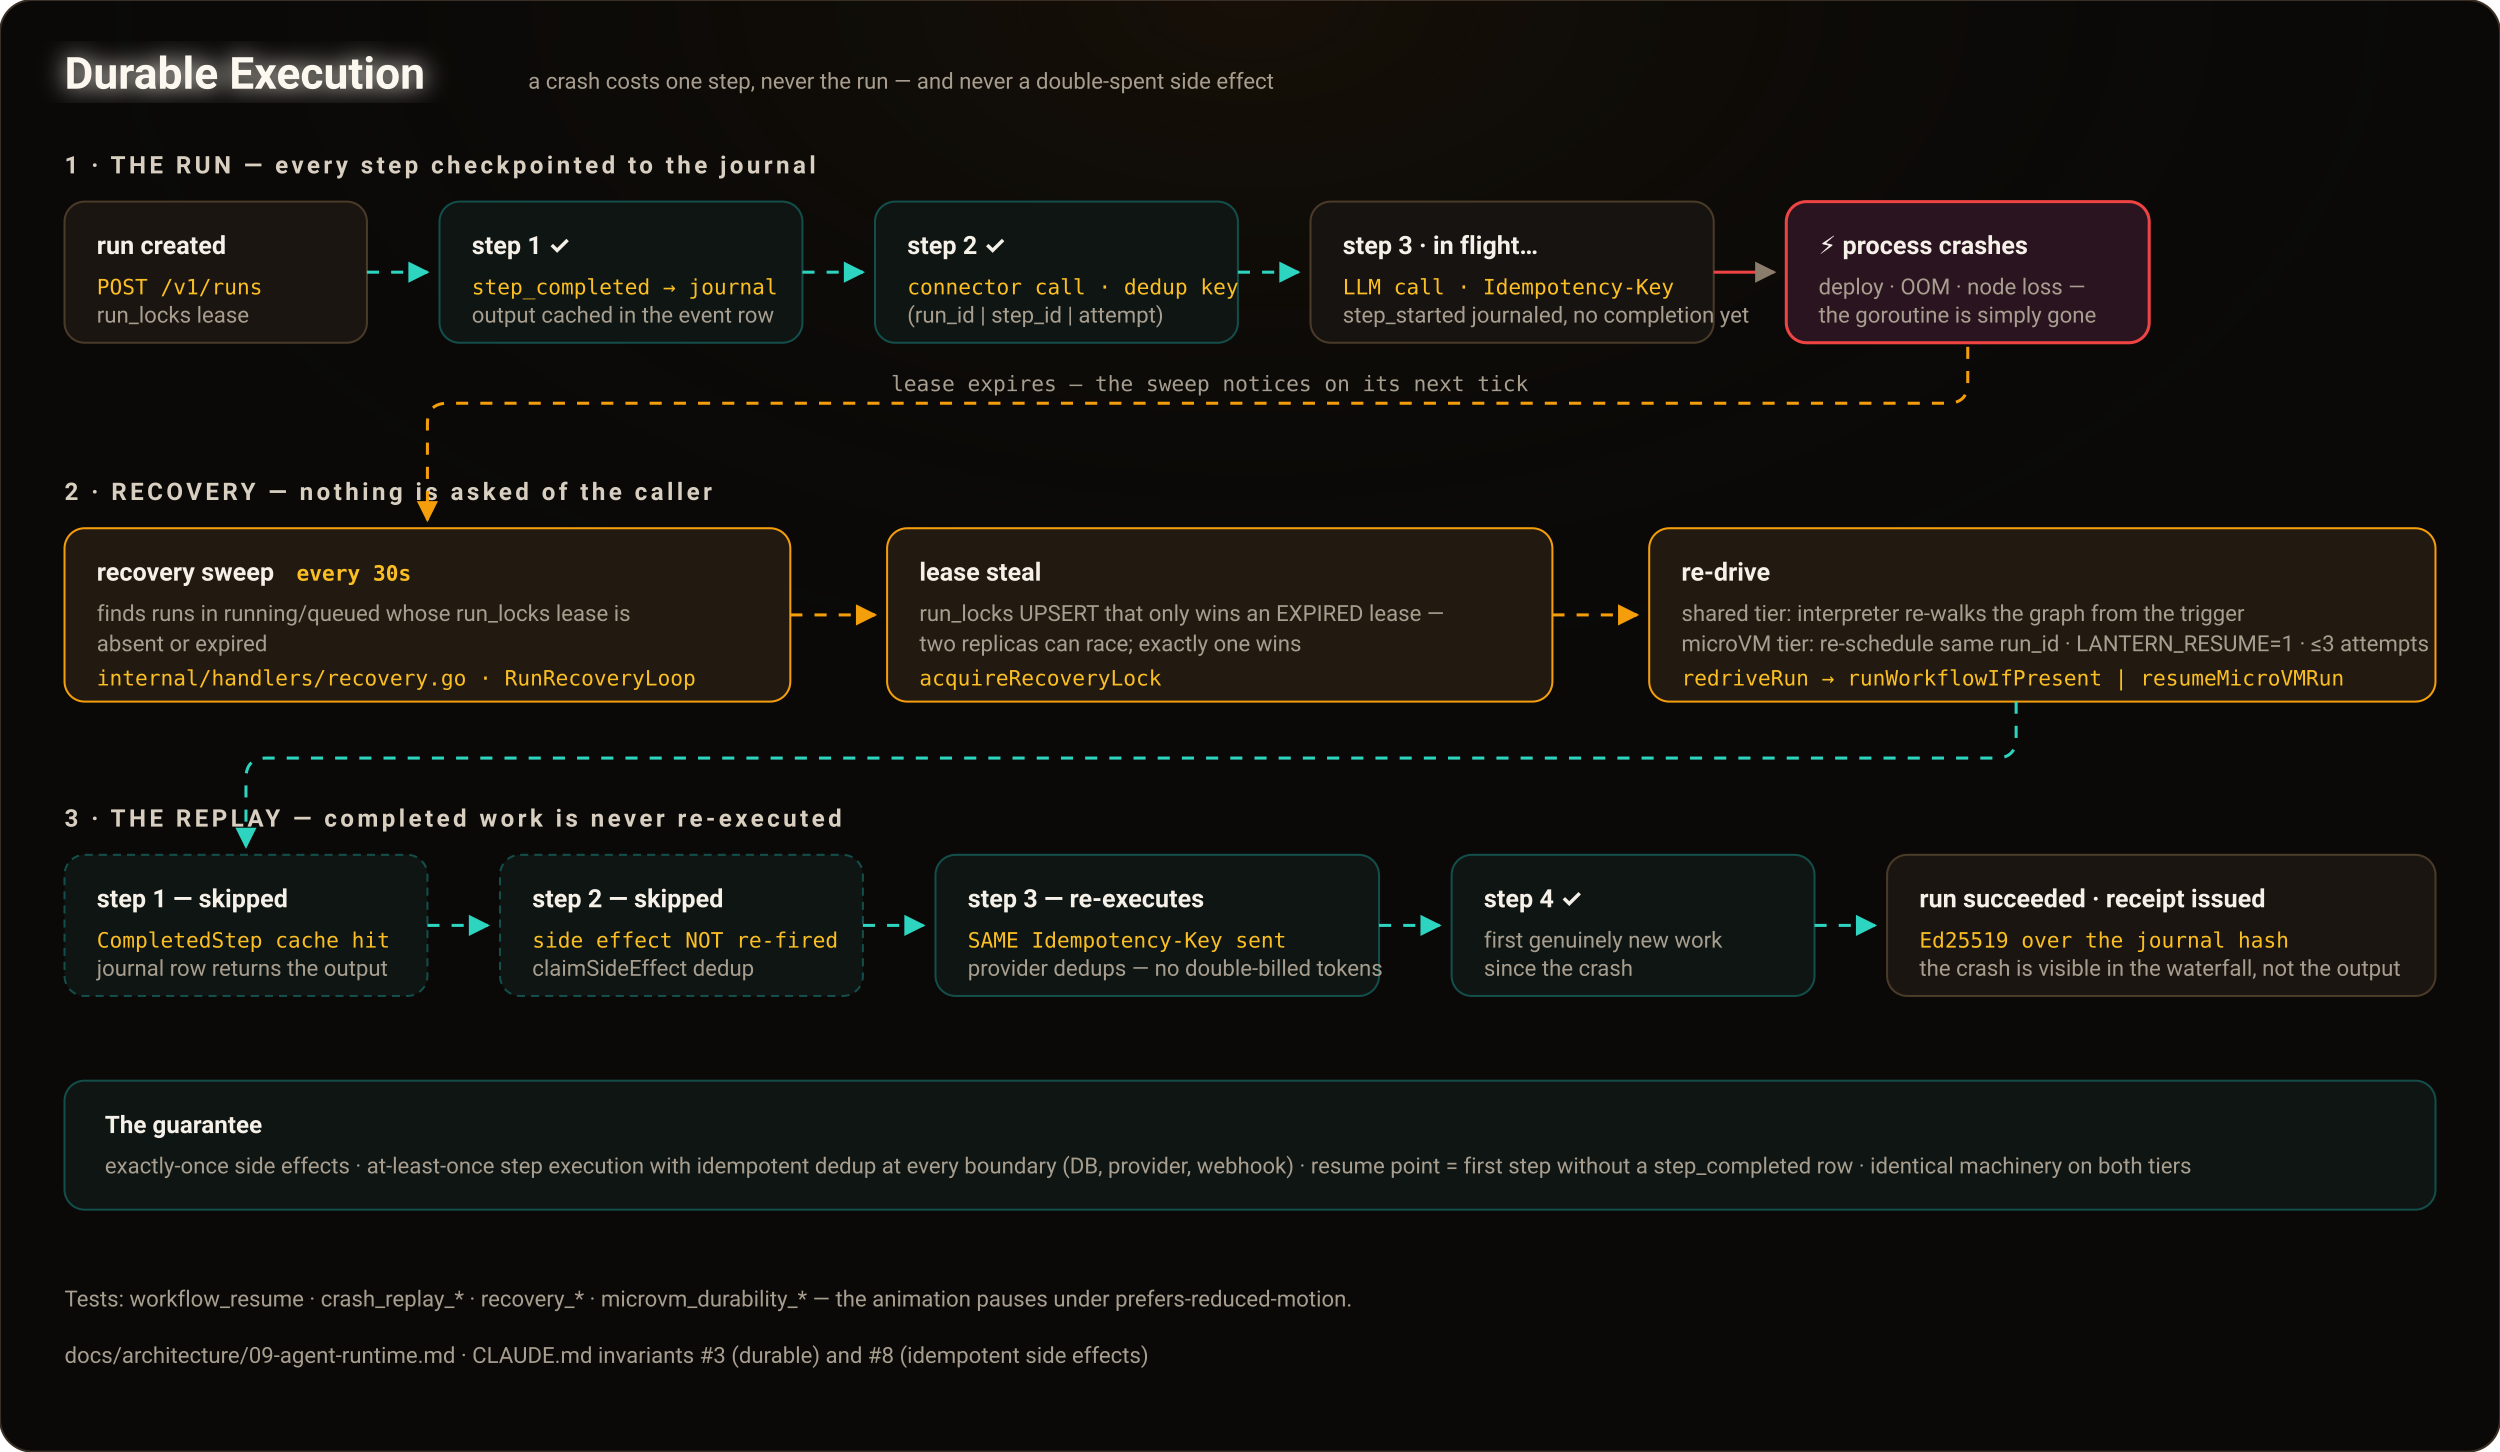
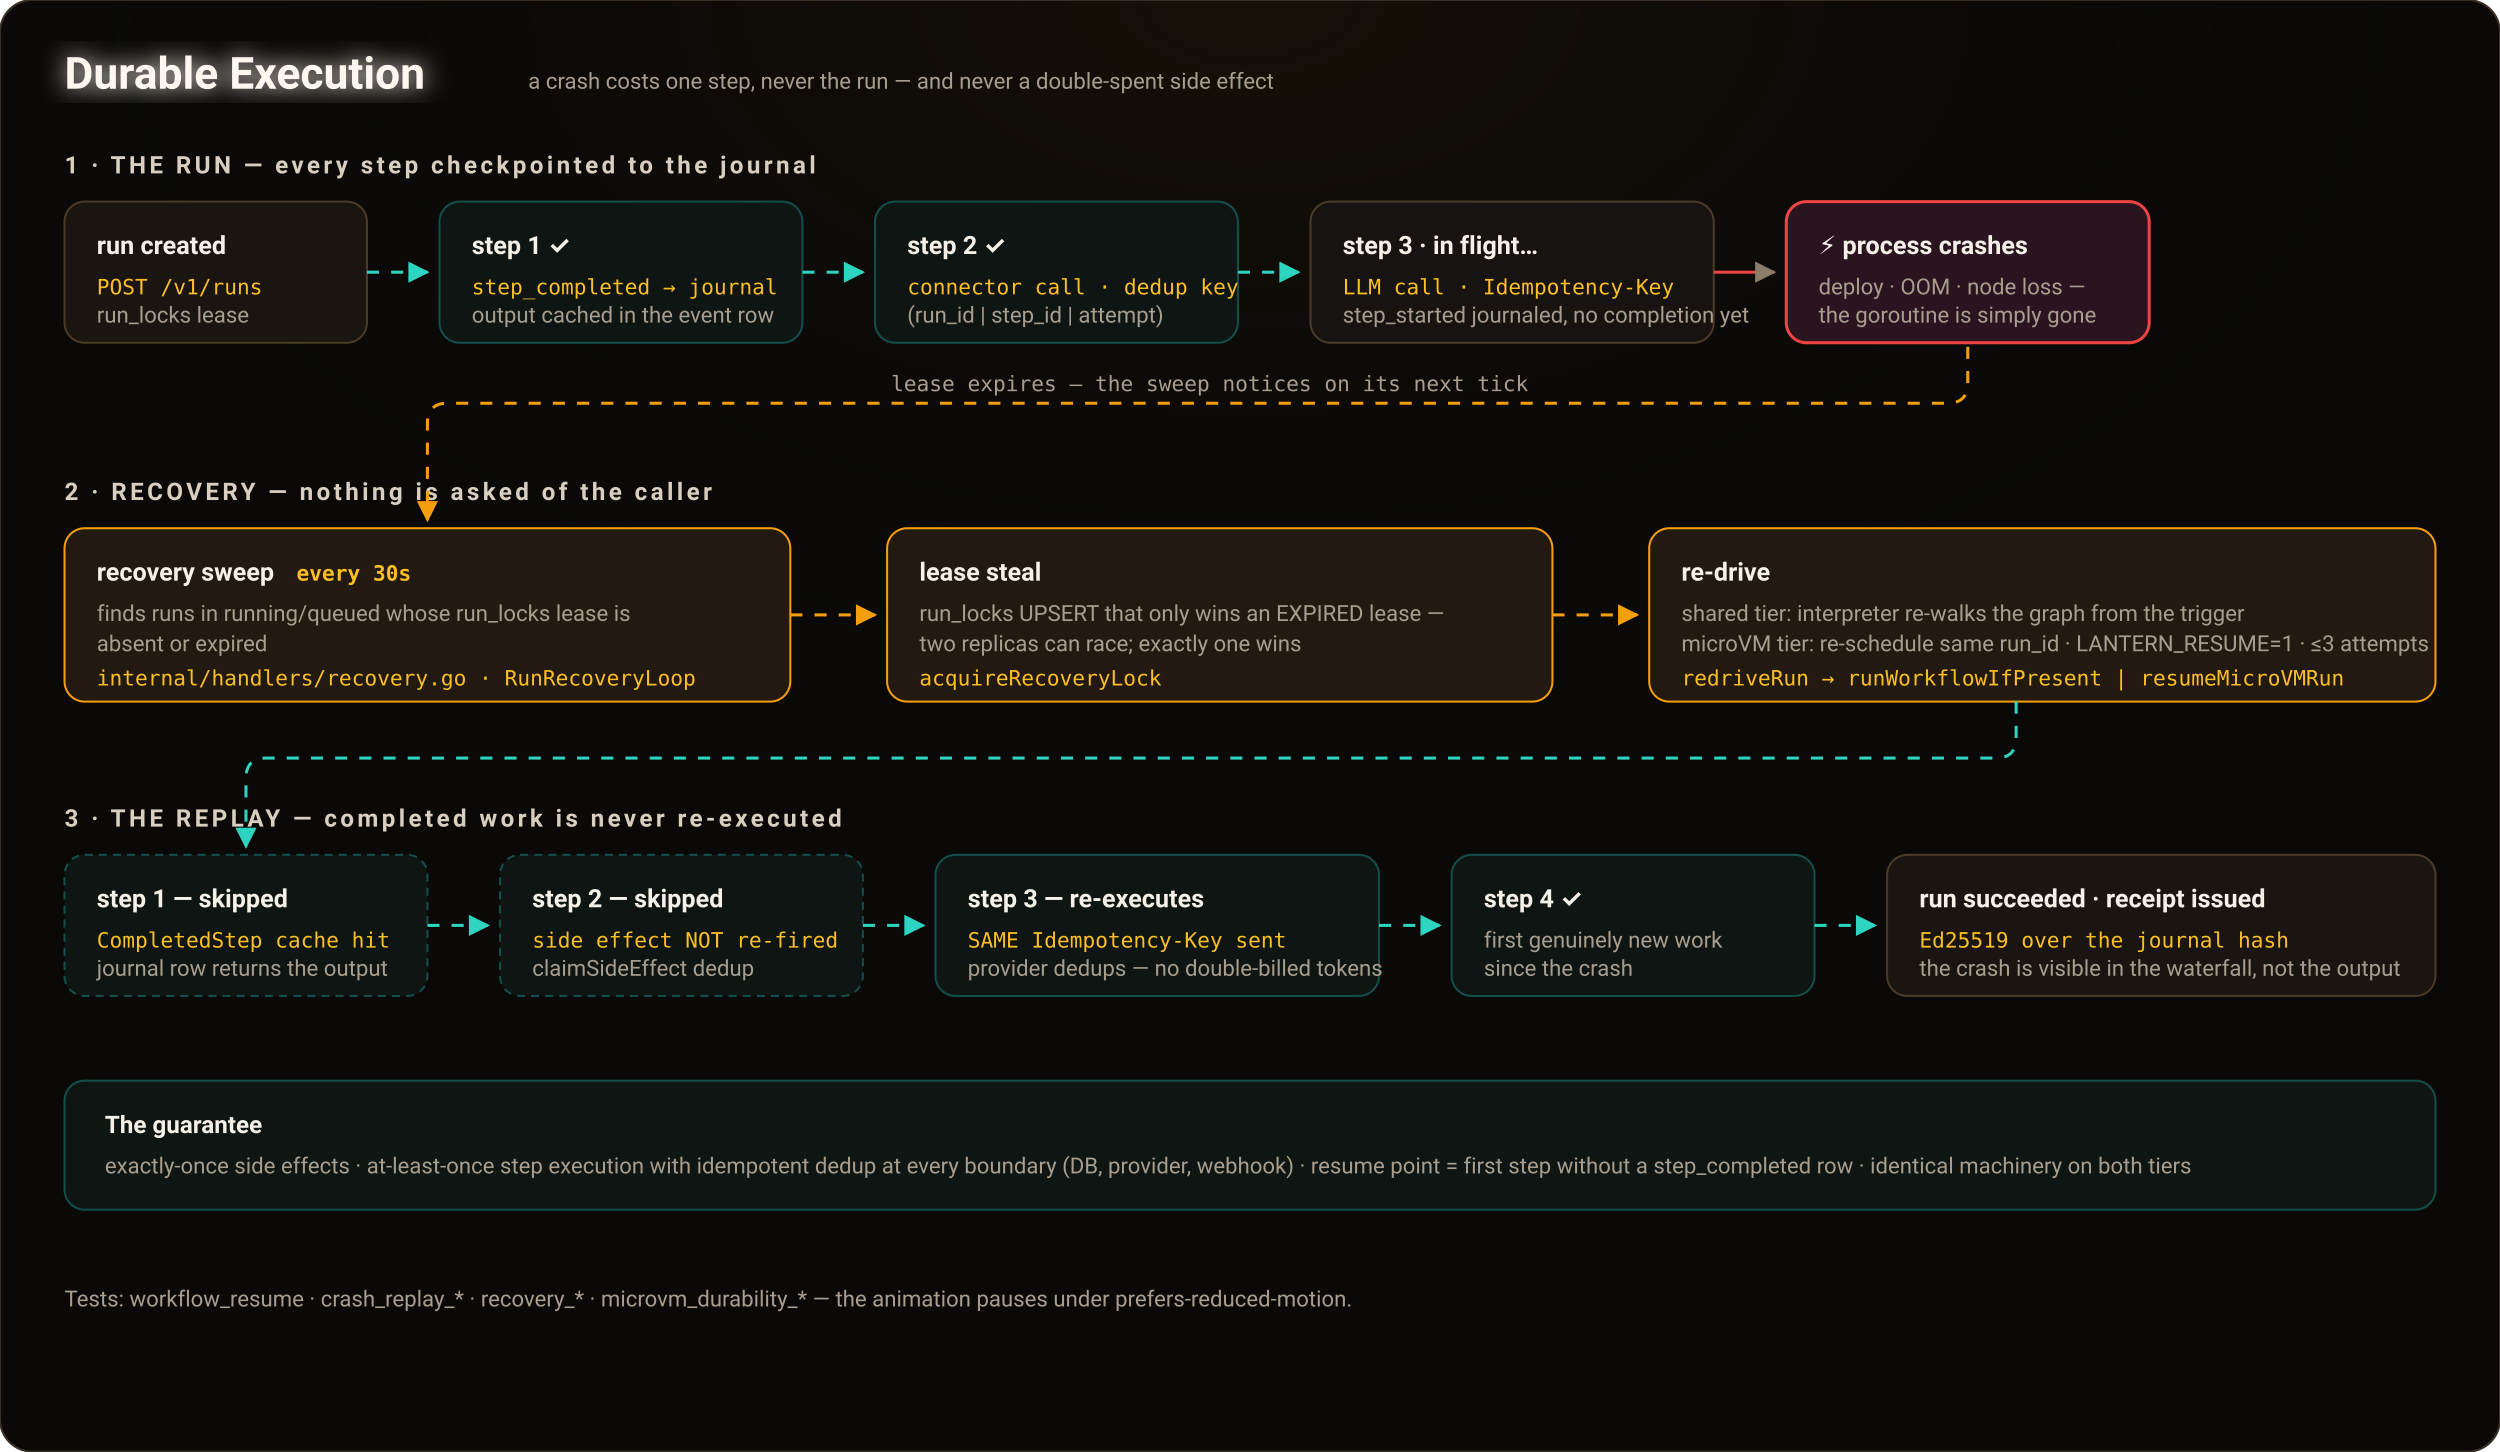
<svg xmlns="http://www.w3.org/2000/svg" width="1240" height="720" viewBox="0 0 1240 720" font-family="ui-sans-serif, system-ui, -apple-system, Segoe UI, Roboto, Helvetica, Arial, sans-serif" role="img" aria-label="Durable execution — a run crashes mid-step and resumes from the exact point of failure via the journal">
  <defs>
    <radialGradient id="dur-vign" cx="50%" cy="0%" r="90%">
      <stop offset="0%" stop-color="#201607" stop-opacity=".55" />
      <stop offset="55%" stop-color="#0a0908" stop-opacity="0" />
    </radialGradient>
    <filter id="dur-glowf" x="-40%" y="-40%" width="180%" height="180%">
      <feGaussianBlur stdDeviation="6" result="b" />
      <feMerge>
        <feMergeNode in="b" />
        <feMergeNode in="SourceGraphic" />
      </feMerge>
    </filter>
    <marker id="de-arr" viewBox="0 0 10 10" refX="9" refY="5" markerWidth="7" markerHeight="7" orient="auto-start-reverse">
      <path d="M0 0 L10 5 L0 10 z" fill="#8a7d6b" />
    </marker>
    <marker id="de-arrg" viewBox="0 0 10 10" refX="9" refY="5" markerWidth="7" markerHeight="7" orient="auto-start-reverse">
      <path d="M0 0 L10 5 L0 10 z" fill="#2dd4bf" />
    </marker>
    <marker id="de-arra" viewBox="0 0 10 10" refX="9" refY="5" markerWidth="7" markerHeight="7" orient="auto-start-reverse">
      <path d="M0 0 L10 5 L0 10 z" fill="#f59e0b" />
    </marker>
    <style>
      .t    { fill:#f5f0e8; }
      .sub  { fill:#a89e8f; font-size:11px; }
      .h    { fill:#fdf8ef; font-weight:700; }
      .code { fill:#fbbf24; font-size:10.5px; font-family:ui-monospace,SFMono-Regular,Menlo,monospace; }
      .band { fill:#d8cfc0; font-size:12px; font-weight:700; letter-spacing:.14em; }
      .edge { fill:#a89e8f; font-size:10.5px; font-family:ui-monospace,SFMono-Regular,Menlo,monospace; }
      .flow  { stroke-dasharray:6 6; animation:de-dash 1.2s linear infinite; }
      .flow2 { stroke-dasharray:6 6; animation:de-dash 1.2s linear infinite; animation-delay:.6s; }
      .pulse { animation:de-pulse 1.6s ease-in-out infinite; transform-origin:center; transform-box:fill-box; }
      @keyframes de-dash  { to { stroke-dashoffset:-24; } }
      @keyframes de-pulse { 0%,100% { opacity:1; } 50% { opacity:.35; } }
      @media (prefers-reduced-motion: reduce) {
        .flow, .flow2 { animation:none; }
        .pulse { animation:none; }
      }
    </style>
  </defs>
  <rect x="0" y="0" width="1240" height="720" rx="16" fill="#0a0908" />
  <rect x="0" y="0" width="1240" height="720" rx="16" fill="url(#dur-vign)" />
  <rect x="0" y="0" width="1240" height="720" rx="16" fill="none" stroke="#3a2f24" />
  <text x="32" y="44" class="h" font-size="22" filter="url(#dur-glowf)">Durable Execution</text>
  <text x="262" y="44" class="sub" font-size="13">a crash costs one step, never the run — and never a double-spent side effect</text>
  <text x="32" y="86" class="band">1 · THE RUN — every step checkpointed to the journal</text>
  <g transform="translate(32,100)">
    <rect x="0" y="0" width="150" height="70" rx="10" fill="#1a1510" stroke="#4a3b28" />
    <text x="16" y="26" class="t" font-size="12.5" font-weight="700">run created</text>
    <text x="16" y="46" class="code">POST /v1/runs</text>
    <text x="16" y="60" class="sub">run_locks lease</text>
    <rect x="186" y="0" width="180" height="70" rx="10" fill="#0e1512" stroke="#134e4a" />
    <text x="202" y="26" class="t" font-size="12.5" font-weight="700">step 1 ✓</text>
    <text x="202" y="46" class="code">step_completed → journal</text>
    <text x="202" y="60" class="sub">output cached in the event row</text>
    <rect x="402" y="0" width="180" height="70" rx="10" fill="#0e1512" stroke="#134e4a" />
    <text x="418" y="26" class="t" font-size="12.5" font-weight="700">step 2 ✓</text>
    <text x="418" y="46" class="code">connector call · dedup key</text>
    <text x="418" y="60" class="sub">(run_id | step_id | attempt)</text>
    <rect x="618" y="0" width="200" height="70" rx="10" fill="#171310" stroke="#4a3b28" />
    <text x="634" y="26" class="t" font-size="12.5" font-weight="700">step 3 · in flight…</text>
    <text x="634" y="46" class="code">LLM call · Idempotency-Key</text>
    <text x="634" y="60" class="sub">step_started journaled, no completion yet</text>
    <g class="pulse">
      <rect x="854" y="0" width="180" height="70" rx="10" fill="#2a1420" stroke="#ef4444" stroke-width="1.5" />
      <text x="870" y="26" class="t" font-size="12.5" font-weight="700" fill="#fca5a5">⚡ process crashes</text>
      <text x="870" y="46" class="sub">deploy · OOM · node loss —</text>
      <text x="870" y="60" class="sub">the goroutine is simply gone</text>
    </g>
    <path class="flow" d="M 150 35 H 180" stroke="#2dd4bf" stroke-width="1.5" fill="none" marker-end="url(#de-arrg)" />
    <path class="flow" d="M 366 35 H 396" stroke="#2dd4bf" stroke-width="1.5" fill="none" marker-end="url(#de-arrg)" />
    <path class="flow" d="M 582 35 H 612" stroke="#2dd4bf" stroke-width="1.5" fill="none" marker-end="url(#de-arrg)" />
    <path d="M 818 35 H 848" stroke="#ef4444" stroke-width="1.5" fill="none" marker-end="url(#de-arr)" />
  </g>
  <text x="32" y="248" class="band" fill="#fbbf24">2 · RECOVERY — nothing is asked of the caller</text>
  <g transform="translate(32,262)">
    <rect x="0" y="0" width="360" height="86" rx="10" fill="#221a10" stroke="#f59e0b" />
    <text x="16" y="26" class="t" font-size="12.5" font-weight="700">recovery sweep <tspan class="code" dx="8">every 30s</tspan>
    </text>
    <text x="16" y="46" class="sub">finds runs in running/queued whose run_locks lease is</text>
    <text x="16" y="61" class="sub">absent or expired</text>
    <text x="16" y="78" class="code">internal/handlers/recovery.go · RunRecoveryLoop</text>
    <rect x="408" y="0" width="330" height="86" rx="10" fill="#221a10" stroke="#f59e0b" />
    <text x="424" y="26" class="t" font-size="12.5" font-weight="700">lease steal</text>
    <text x="424" y="46" class="sub">run_locks UPSERT that only wins an EXPIRED lease —</text>
    <text x="424" y="61" class="sub">two replicas can race; exactly one wins</text>
    <text x="424" y="78" class="code">acquireRecoveryLock</text>
    <rect x="786" y="0" width="390" height="86" rx="10" fill="#221a10" stroke="#f59e0b" />
    <text x="802" y="26" class="t" font-size="12.5" font-weight="700">re-drive</text>
    <text x="802" y="46" class="sub">shared tier: interpreter re-walks the graph from the trigger</text>
    <text x="802" y="61" class="sub">microVM tier: re-schedule same run_id · LANTERN_RESUME=1 · ≤3 attempts</text>
    <text x="802" y="78" class="code">redriveRun → runWorkflowIfPresent | resumeMicroVMRun</text>
    <path class="flow2" d="M 360 43 H 402" stroke="#f59e0b" stroke-width="1.5" fill="none" marker-end="url(#de-arra)" />
    <path class="flow2" d="M 738 43 H 780" stroke="#f59e0b" stroke-width="1.5" fill="none" marker-end="url(#de-arra)" />
  </g>
  <path class="flow2" d="M 976 172 V 190 Q 976 200 966 200 H 222 Q 212 200 212 210 V 258" stroke="#f59e0b" stroke-width="1.5" fill="none" marker-end="url(#de-arra)" />
  <text x="600" y="194" class="edge" text-anchor="middle">lease expires — the sweep notices on its next tick</text>
  <text x="32" y="410" class="band" fill="#5eead4">3 · THE REPLAY — completed work is never re-executed</text>
  <g transform="translate(32,424)">
    <rect x="0" y="0" width="180" height="70" rx="10" fill="#0e1512" stroke="#134e4a" stroke-dasharray="4 3" />
    <text x="16" y="26" class="t" font-size="12.5" font-weight="700" fill="#5eead4">step 1 — skipped</text>
    <text x="16" y="46" class="code">CompletedStep cache hit</text>
    <text x="16" y="60" class="sub">journal row returns the output</text>
    <rect x="216" y="0" width="180" height="70" rx="10" fill="#0e1512" stroke="#134e4a" stroke-dasharray="4 3" />
    <text x="232" y="26" class="t" font-size="12.5" font-weight="700" fill="#5eead4">step 2 — skipped</text>
    <text x="232" y="46" class="code">side effect NOT re-fired</text>
    <text x="232" y="60" class="sub">claimSideEffect dedup</text>
    <rect x="432" y="0" width="220" height="70" rx="10" fill="#0e1512" stroke="#134e4a" />
    <text x="448" y="26" class="t" font-size="12.5" font-weight="700">step 3 — re-executes</text>
    <text x="448" y="46" class="code">SAME Idempotency-Key sent</text>
    <text x="448" y="60" class="sub">provider dedups — no double-billed tokens</text>
    <rect x="688" y="0" width="180" height="70" rx="10" fill="#0e1512" stroke="#134e4a" />
    <text x="704" y="26" class="t" font-size="12.5" font-weight="700">step 4 ✓</text>
    <text x="704" y="46" class="sub">first genuinely new work</text>
    <text x="704" y="60" class="sub">since the crash</text>
    <rect x="904" y="0" width="272" height="70" rx="10" fill="#1a1510" stroke="#4a3b28" />
    <text x="920" y="26" class="t" font-size="12.5" font-weight="700">run succeeded · receipt issued</text>
    <text x="920" y="46" class="code">Ed25519 over the journal hash</text>
    <text x="920" y="60" class="sub">the crash is visible in the waterfall, not the output</text>
    <path class="flow" d="M 180 35 H 210" stroke="#2dd4bf" stroke-width="1.5" fill="none" marker-end="url(#de-arrg)" />
    <path class="flow" d="M 396 35 H 426" stroke="#2dd4bf" stroke-width="1.5" fill="none" marker-end="url(#de-arrg)" />
    <path class="flow" d="M 652 35 H 682" stroke="#2dd4bf" stroke-width="1.5" fill="none" marker-end="url(#de-arrg)" />
    <path class="flow" d="M 868 35 H 898" stroke="#2dd4bf" stroke-width="1.5" fill="none" marker-end="url(#de-arrg)" />
  </g>
  <path class="flow" d="M 1000 348 V 366 Q 1000 376 990 376 H 132 Q 122 376 122 386 V 420" stroke="#2dd4bf" stroke-width="1.5" fill="none" marker-end="url(#de-arrg)" />
  <g transform="translate(32,528)">
    <rect x="0" y="0" width="1176" height="0" fill="none" />
  </g>
  <g transform="translate(32,536)">
    <rect x="0" y="0" width="1176" height="64" rx="10" fill="#0e1512" stroke="#134e4a" />
    <text x="20" y="26" class="t" font-size="12" font-weight="700" fill="#5eead4">The guarantee</text>
    <text x="20" y="46" class="sub">exactly-once side effects · at-least-once step execution with idempotent dedup at every boundary (DB, provider, webhook) · resume point = first step without a step_completed row · identical machinery on both tiers</text>
  </g>
  <text x="32" y="648" class="sub">Tests: workflow_resume · crash_replay_* · recovery_* · microvm_durability_* — the animation pauses under prefers-reduced-motion.</text>
-   <text x="32" y="676" class="sub">docs/architecture/09-agent-runtime.md · CLAUDE.md invariants #3 (durable) and #8 (idempotent side effects)</text>
</svg>
